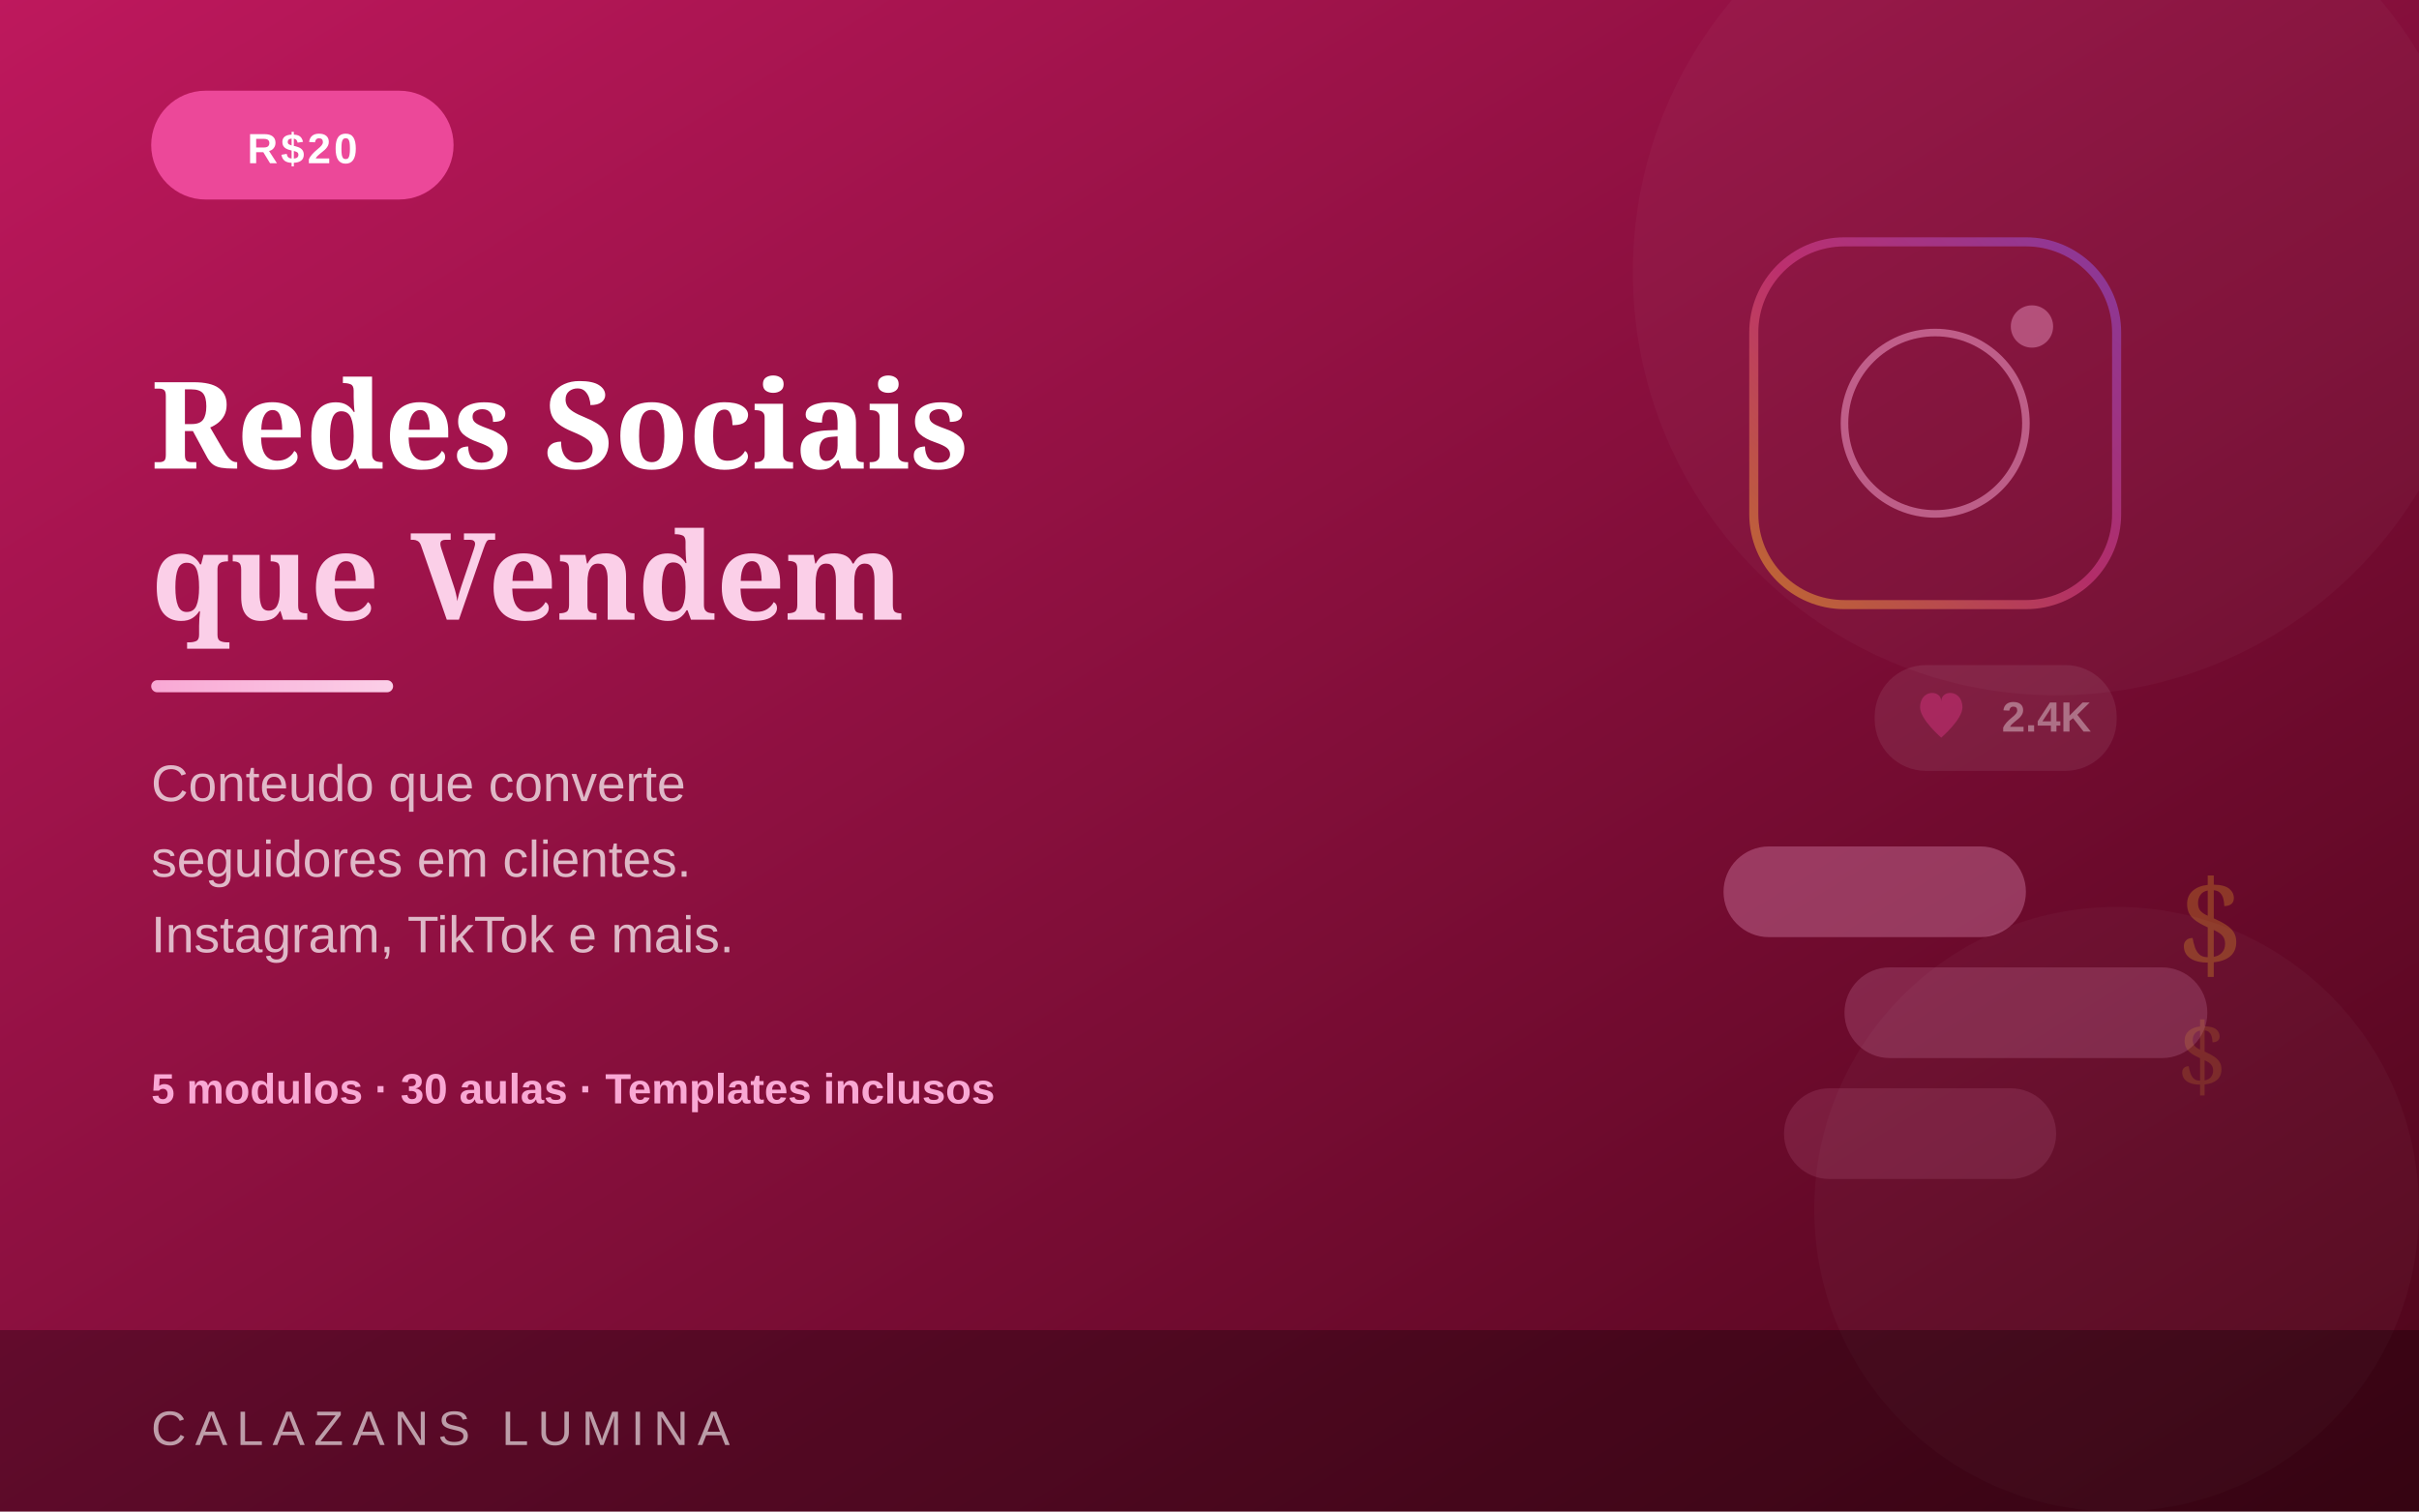
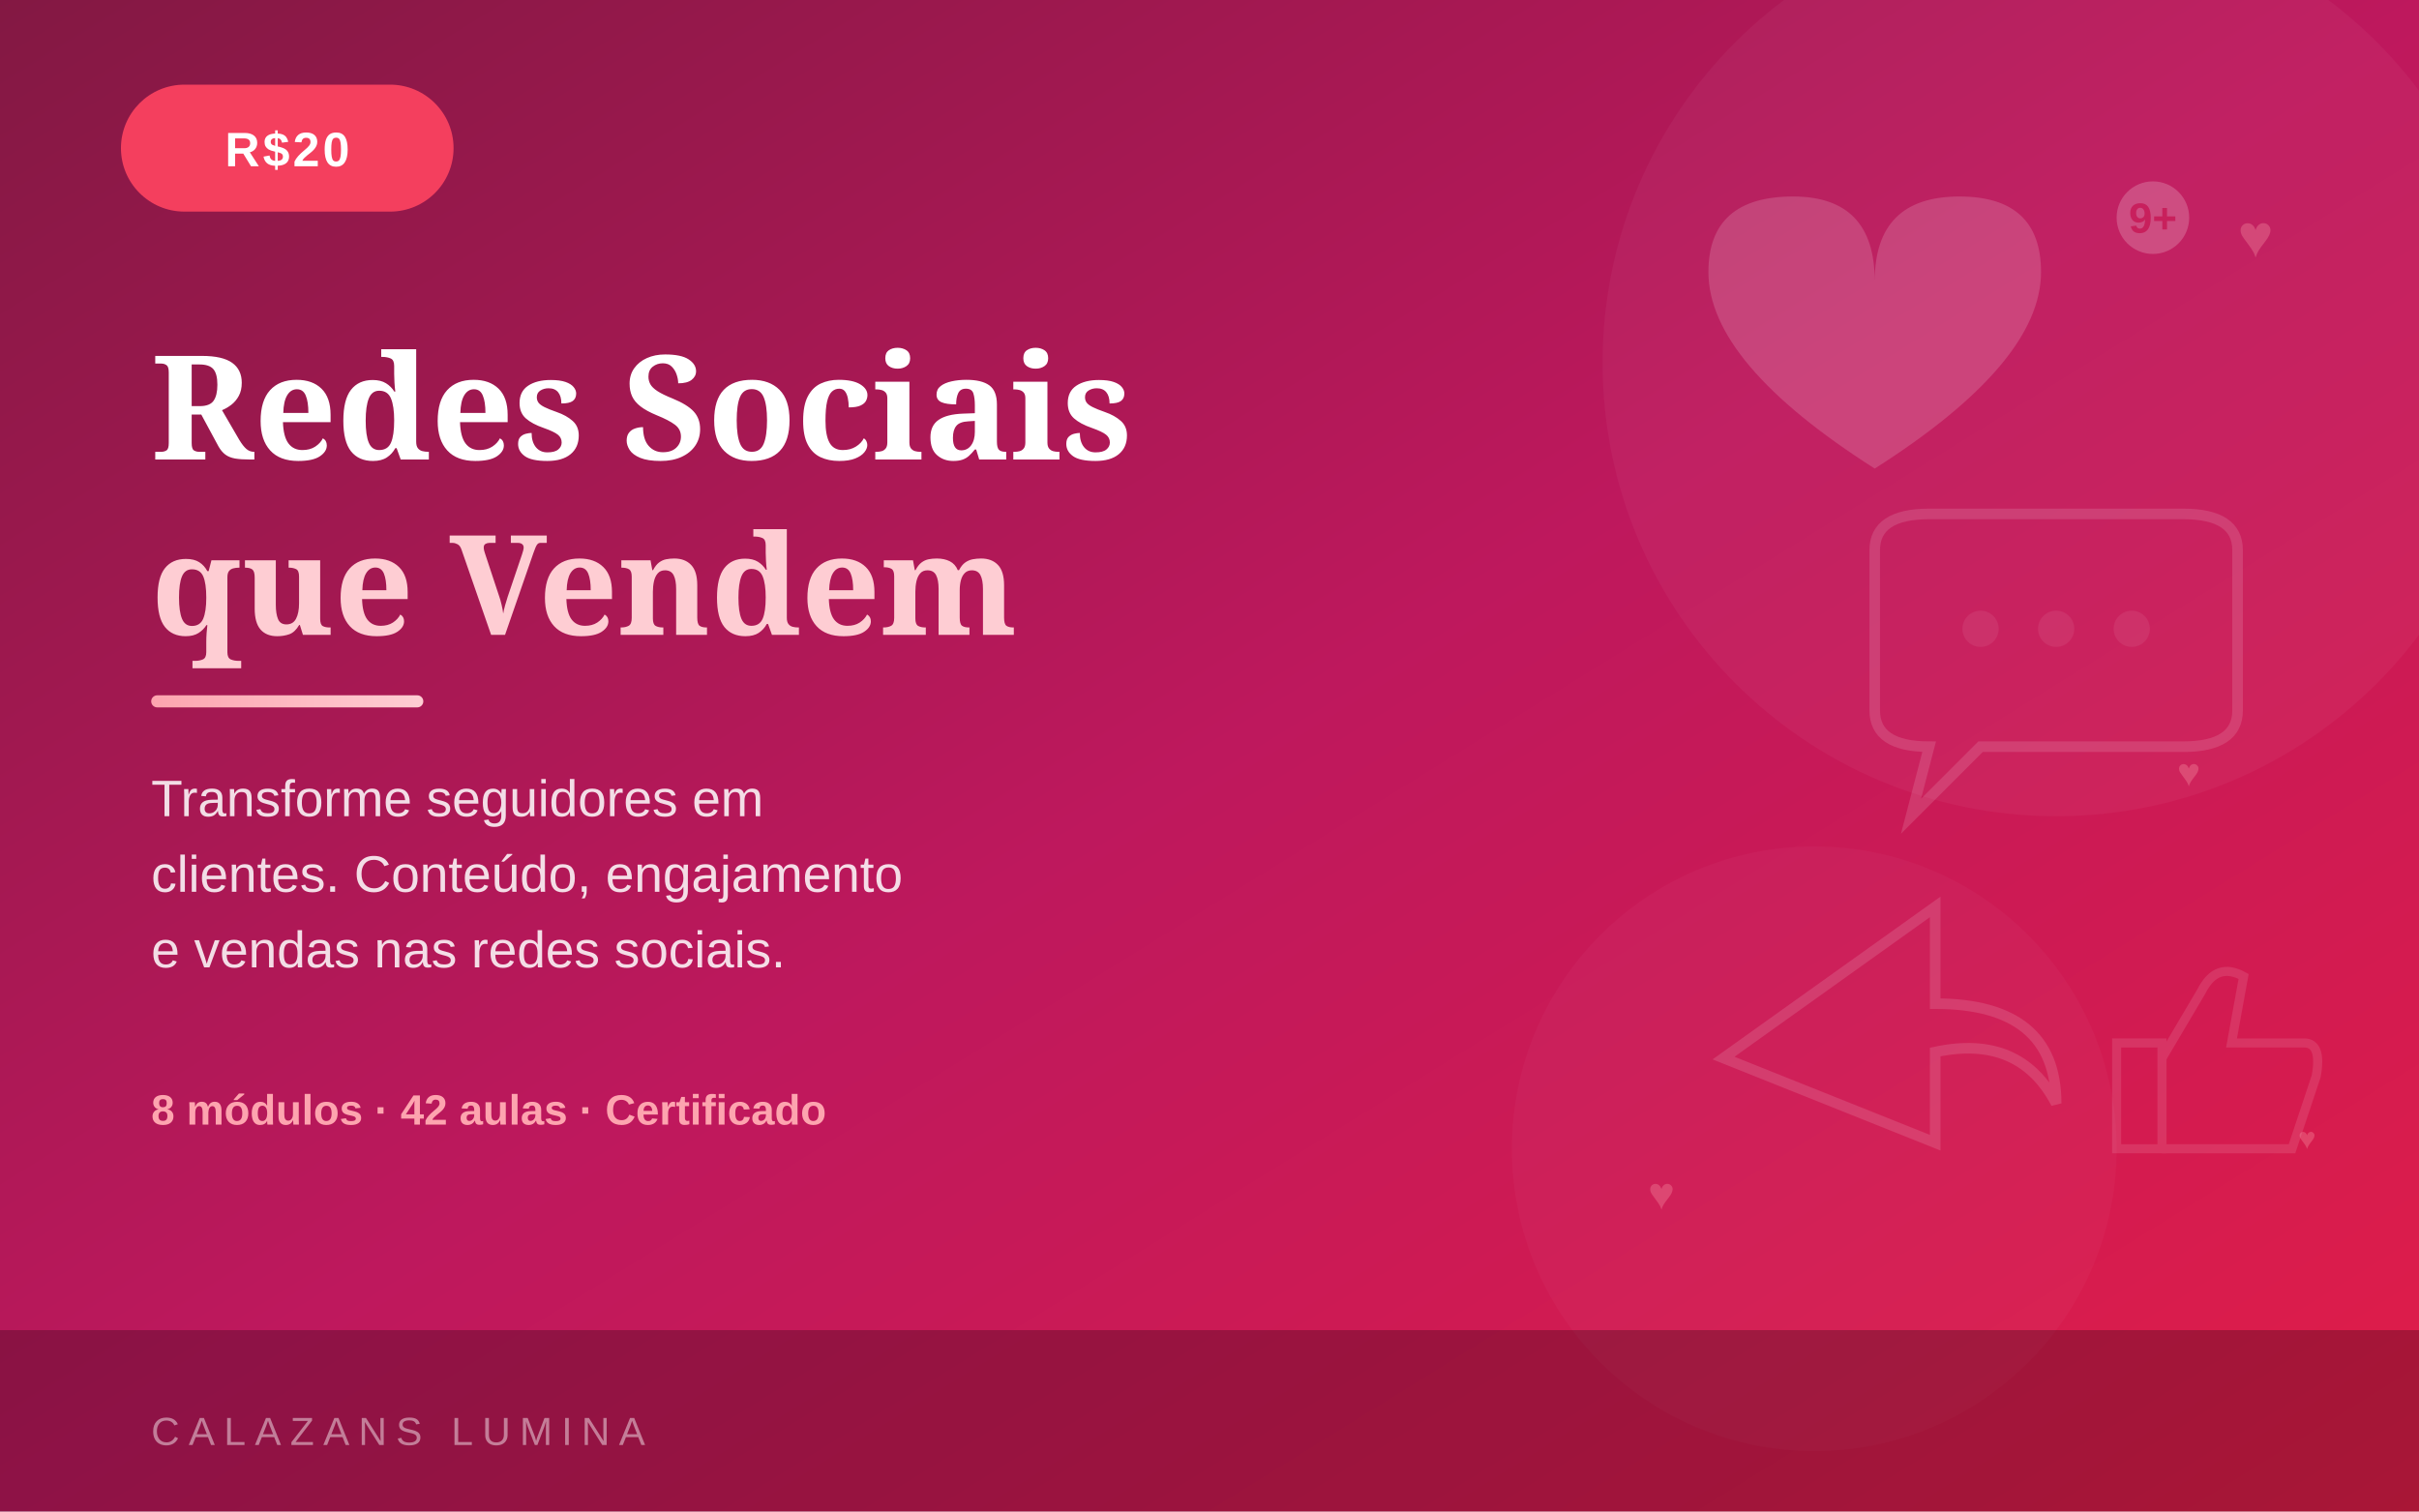
<svg xmlns="http://www.w3.org/2000/svg" width="800" height="500" viewBox="0 0 800 500">
  <defs>
    <linearGradient id="bg" x1="0%" y1="0%" x2="100%" y2="100%">
-       <stop offset="0%" style="stop-color:#be185d" />
-       <stop offset="100%" style="stop-color:#4c0519" />
+       <stop offset="0%" style="stop-color:#831843" />
+       <stop offset="50%" style="stop-color:#be185d" />
+       <stop offset="100%" style="stop-color:#e11d48" />
    </linearGradient>
    <linearGradient id="accent" x1="0%" y1="0%" x2="100%" y2="0%">
-       <stop offset="0%" style="stop-color:#f9a8d4" />
-       <stop offset="100%" style="stop-color:#fbcfe8" />
-     </linearGradient>
-     <linearGradient id="ig" x1="0%" y1="100%" x2="100%" y2="0%">
-       <stop offset="0%" style="stop-color:#fbbf24" />
-       <stop offset="50%" style="stop-color:#ec4899" />
-       <stop offset="100%" style="stop-color:#8b5cf6" />
+       <stop offset="0%" style="stop-color:#fda4af" />
+       <stop offset="100%" style="stop-color:#fecdd3" />
    </linearGradient>
  </defs>
  <rect width="800" height="500" fill="url(#bg)" />
-   <circle cx="680" cy="90" r="140" fill="#ffffff" opacity="0.03" />
-   <circle cx="700" cy="400" r="100" fill="#ffffff" opacity="0.03" />
-   <g transform="translate(580, 80)">
-     <rect x="0" y="0" width="120" height="120" rx="30" fill="none" stroke="url(#ig)" stroke-width="3" opacity="0.5" />
-     <circle cx="60" cy="60" r="30" fill="none" stroke="#f9a8d4" stroke-width="2.5" opacity="0.5" />
-     <circle cx="92" cy="28" r="7" fill="#f9a8d4" opacity="0.4" />
+   <circle cx="680" cy="120" r="150" fill="#ffffff" opacity="0.04" />
+   <circle cx="600" cy="380" r="100" fill="#ffffff" opacity="0.03" />
+   <g transform="translate(565, 65)" opacity="0.16">
+     <path d="M55 28 Q55 0 28 0 Q0 0 0 25 Q0 55 55 90 Q110 55 110 25 Q110 0 83 0 Q55 0 55 28 Z" fill="#ffffff" />
  </g>
-   <g transform="translate(620, 220)" opacity="0.5">
-     <rect x="0" y="0" width="80" height="35" rx="17" fill="#ffffff" opacity="0.15" />
-     <path d="M22 12 C22 8 15 8 15 14 C15 18 22 24 22 24 C22 24 29 18 29 14 C29 8 22 8 22 12Z" fill="#ec4899" opacity="0.8" />
-     <text x="42" y="22" font-family="Arial,Helvetica,sans-serif" font-size="14" font-weight="bold" fill="#ffffff" opacity="0.8">2.4K</text>
+   <g transform="translate(620, 170)" opacity="0.13">
+     <path d="M0 12 Q0 0 18 0 L102 0 Q120 0 120 12 L120 65 Q120 77 102 77 L35 77 L12 100 L18 77 L18 77 Q0 77 0 65 Z" fill="none" stroke="#ffffff" stroke-width="3.5" />
+     <circle cx="35" cy="38" r="6" fill="#ffffff" opacity="0.5" />
+     <circle cx="60" cy="38" r="6" fill="#ffffff" opacity="0.5" />
+     <circle cx="85" cy="38" r="6" fill="#ffffff" opacity="0.5" />
  </g>
-   <g transform="translate(570, 280)" opacity="0.3">
-     <rect x="0" y="0" width="100" height="30" rx="15" fill="#f9a8d4" />
-     <rect x="40" y="40" width="120" height="30" rx="15" fill="#f9a8d4" opacity="0.6" />
-     <rect x="20" y="80" width="90" height="30" rx="15" fill="#f9a8d4" opacity="0.4" />
+   <g transform="translate(570, 300)" opacity="0.13">
+     <path d="M0 50 L70 0 L70 32 Q110 32 110 65 Q98 42 70 48 L70 78 Z" fill="none" stroke="#ffffff" stroke-width="3.5" />
  </g>
-   <g transform="translate(720, 320)" opacity="0.25">
-     <text font-family="Georgia,serif" font-size="40" fill="#fbbf24">$</text>
-     <text y="40" font-family="Georgia,serif" font-size="30" fill="#fbbf24" opacity="0.6">$</text>
+   <g transform="translate(700, 310)" opacity="0.11">
+     <path d="M15 35 L15 70 L0 70 L0 35 Z" fill="none" stroke="#ffffff" stroke-width="3" />
+     <path d="M15 40 L28 18 Q33 8 42 13 L38 35 L62 35 Q68 35 66 46 L58 70 L15 70" fill="none" stroke="#ffffff" stroke-width="3" />
  </g>
-   <rect x="50" y="30" width="100" height="36" rx="18" fill="#ec4899" />
-   <text x="100" y="54" font-family="Arial,Helvetica,sans-serif" font-size="14" font-weight="bold" fill="#ffffff" text-anchor="middle" letter-spacing="1">R$20</text>
-   <text x="50" y="155" font-family="Georgia,serif" font-size="40" font-weight="bold" fill="#ffffff">Redes Sociais</text>
-   <text x="50" y="205" font-family="Georgia,serif" font-size="40" font-weight="bold" fill="#fbcfe8">que Vendem</text>
-   <rect x="50" y="225" width="80" height="4" rx="2" fill="url(#accent)" />
-   <text x="50" y="265" font-family="Arial,Helvetica,sans-serif" font-size="17" fill="#ffffff" opacity="0.7">Conteudo que converte</text>
-   <text x="50" y="290" font-family="Arial,Helvetica,sans-serif" font-size="17" fill="#ffffff" opacity="0.7">seguidores em clientes.</text>
-   <text x="50" y="315" font-family="Arial,Helvetica,sans-serif" font-size="17" fill="#ffffff" opacity="0.7">Instagram, TikTok e mais.</text>
-   <text x="50" y="365" font-family="Arial,Helvetica,sans-serif" font-size="14" fill="#f9a8d4" font-weight="bold">5 modulos  ·  30 aulas  ·  Templates inclusos</text>
-   <rect x="0" y="440" width="800" height="60" fill="#000000" opacity="0.3" />
-   <text x="50" y="478" font-family="Arial,Helvetica,sans-serif" font-size="16" fill="#ffffff" opacity="0.6" letter-spacing="3">CALAZANS LUMINA</text>
+   <g opacity="0.3" font-family="Arial,sans-serif" fill="#fda4af">
+     <text x="740" y="85" font-size="20">♥</text>
+     <text x="545" y="400" font-size="15">♥</text>
+     <text x="720" y="260" font-size="13">♥</text>
+     <text x="760" y="380" font-size="10">♥</text>
+   </g>
+   <g transform="translate(700, 60)" opacity="0.2">
+     <circle cx="12" cy="12" r="12" fill="#ffffff" />
+     <text x="12" y="17" font-family="Arial,sans-serif" font-size="14" font-weight="bold" fill="#e11d48" text-anchor="middle">9+</text>
+   </g>
+   <rect x="40" y="28" width="110" height="42" rx="21" fill="#f43f5e" />
+   <text x="95" y="55" font-family="Arial,Helvetica,sans-serif" font-size="16" font-weight="bold" fill="#ffffff" text-anchor="middle" letter-spacing="1">R$20</text>
+   <text x="50" y="152" font-family="Georgia,serif" font-size="48" font-weight="bold" fill="#ffffff">Redes Sociais</text>
+   <text x="50" y="210" font-family="Georgia,serif" font-size="46" font-weight="bold" fill="#fecdd3">que Vendem</text>
+   <rect x="50" y="230" width="90" height="4" rx="2" fill="url(#accent)" />
+   <text x="50" y="270" font-family="Arial,Helvetica,sans-serif" font-size="17" fill="#ffffff" opacity="0.85">Transforme seguidores em</text>
+   <text x="50" y="295" font-family="Arial,Helvetica,sans-serif" font-size="17" fill="#ffffff" opacity="0.85">clientes. Conteúdo, engajamento</text>
+   <text x="50" y="320" font-family="Arial,Helvetica,sans-serif" font-size="17" fill="#ffffff" opacity="0.85">e vendas nas redes sociais.</text>
+   <text x="50" y="372" font-family="Arial,Helvetica,sans-serif" font-size="14" fill="#fda4af" font-weight="bold">8 módulos  ·  42 aulas  ·  Certificado</text>
+   <rect x="0" y="440" width="800" height="60" fill="#000000" opacity="0.25" />
+   <text x="50" y="478" font-family="Arial,Helvetica,sans-serif" font-size="13" fill="#ffffff" opacity="0.45" letter-spacing="3">CALAZANS LUMINA</text>
</svg>
